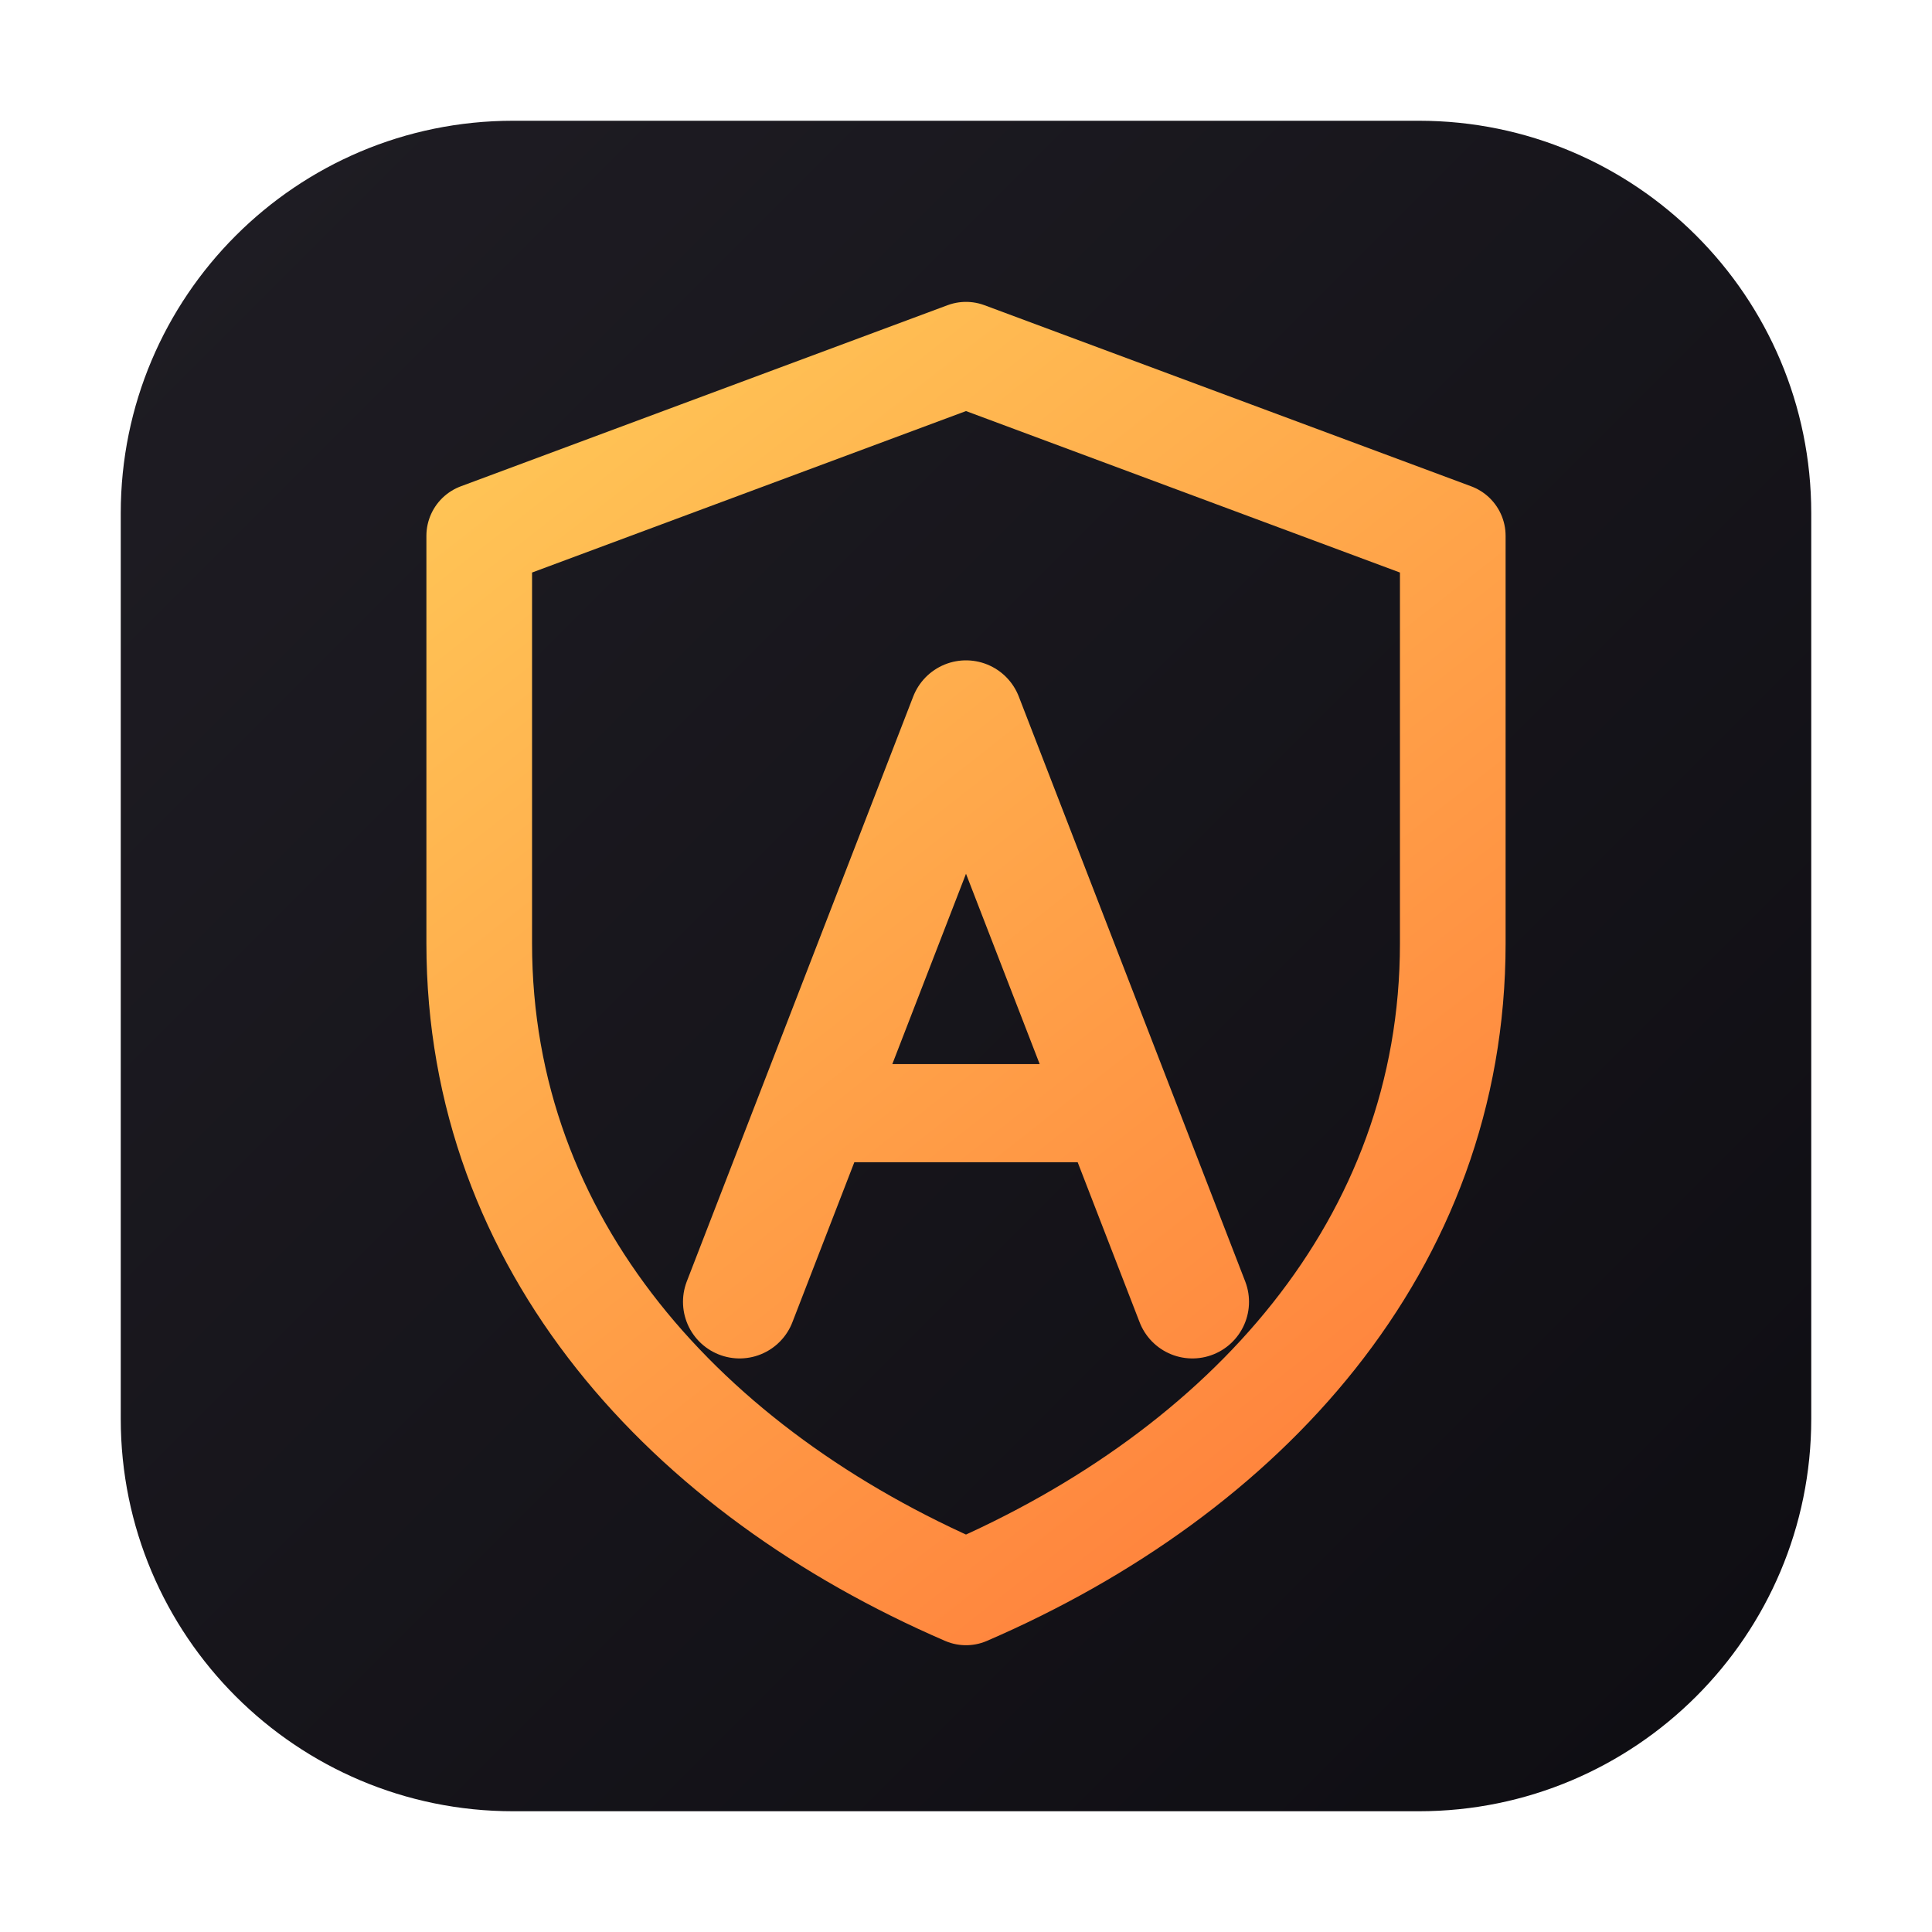
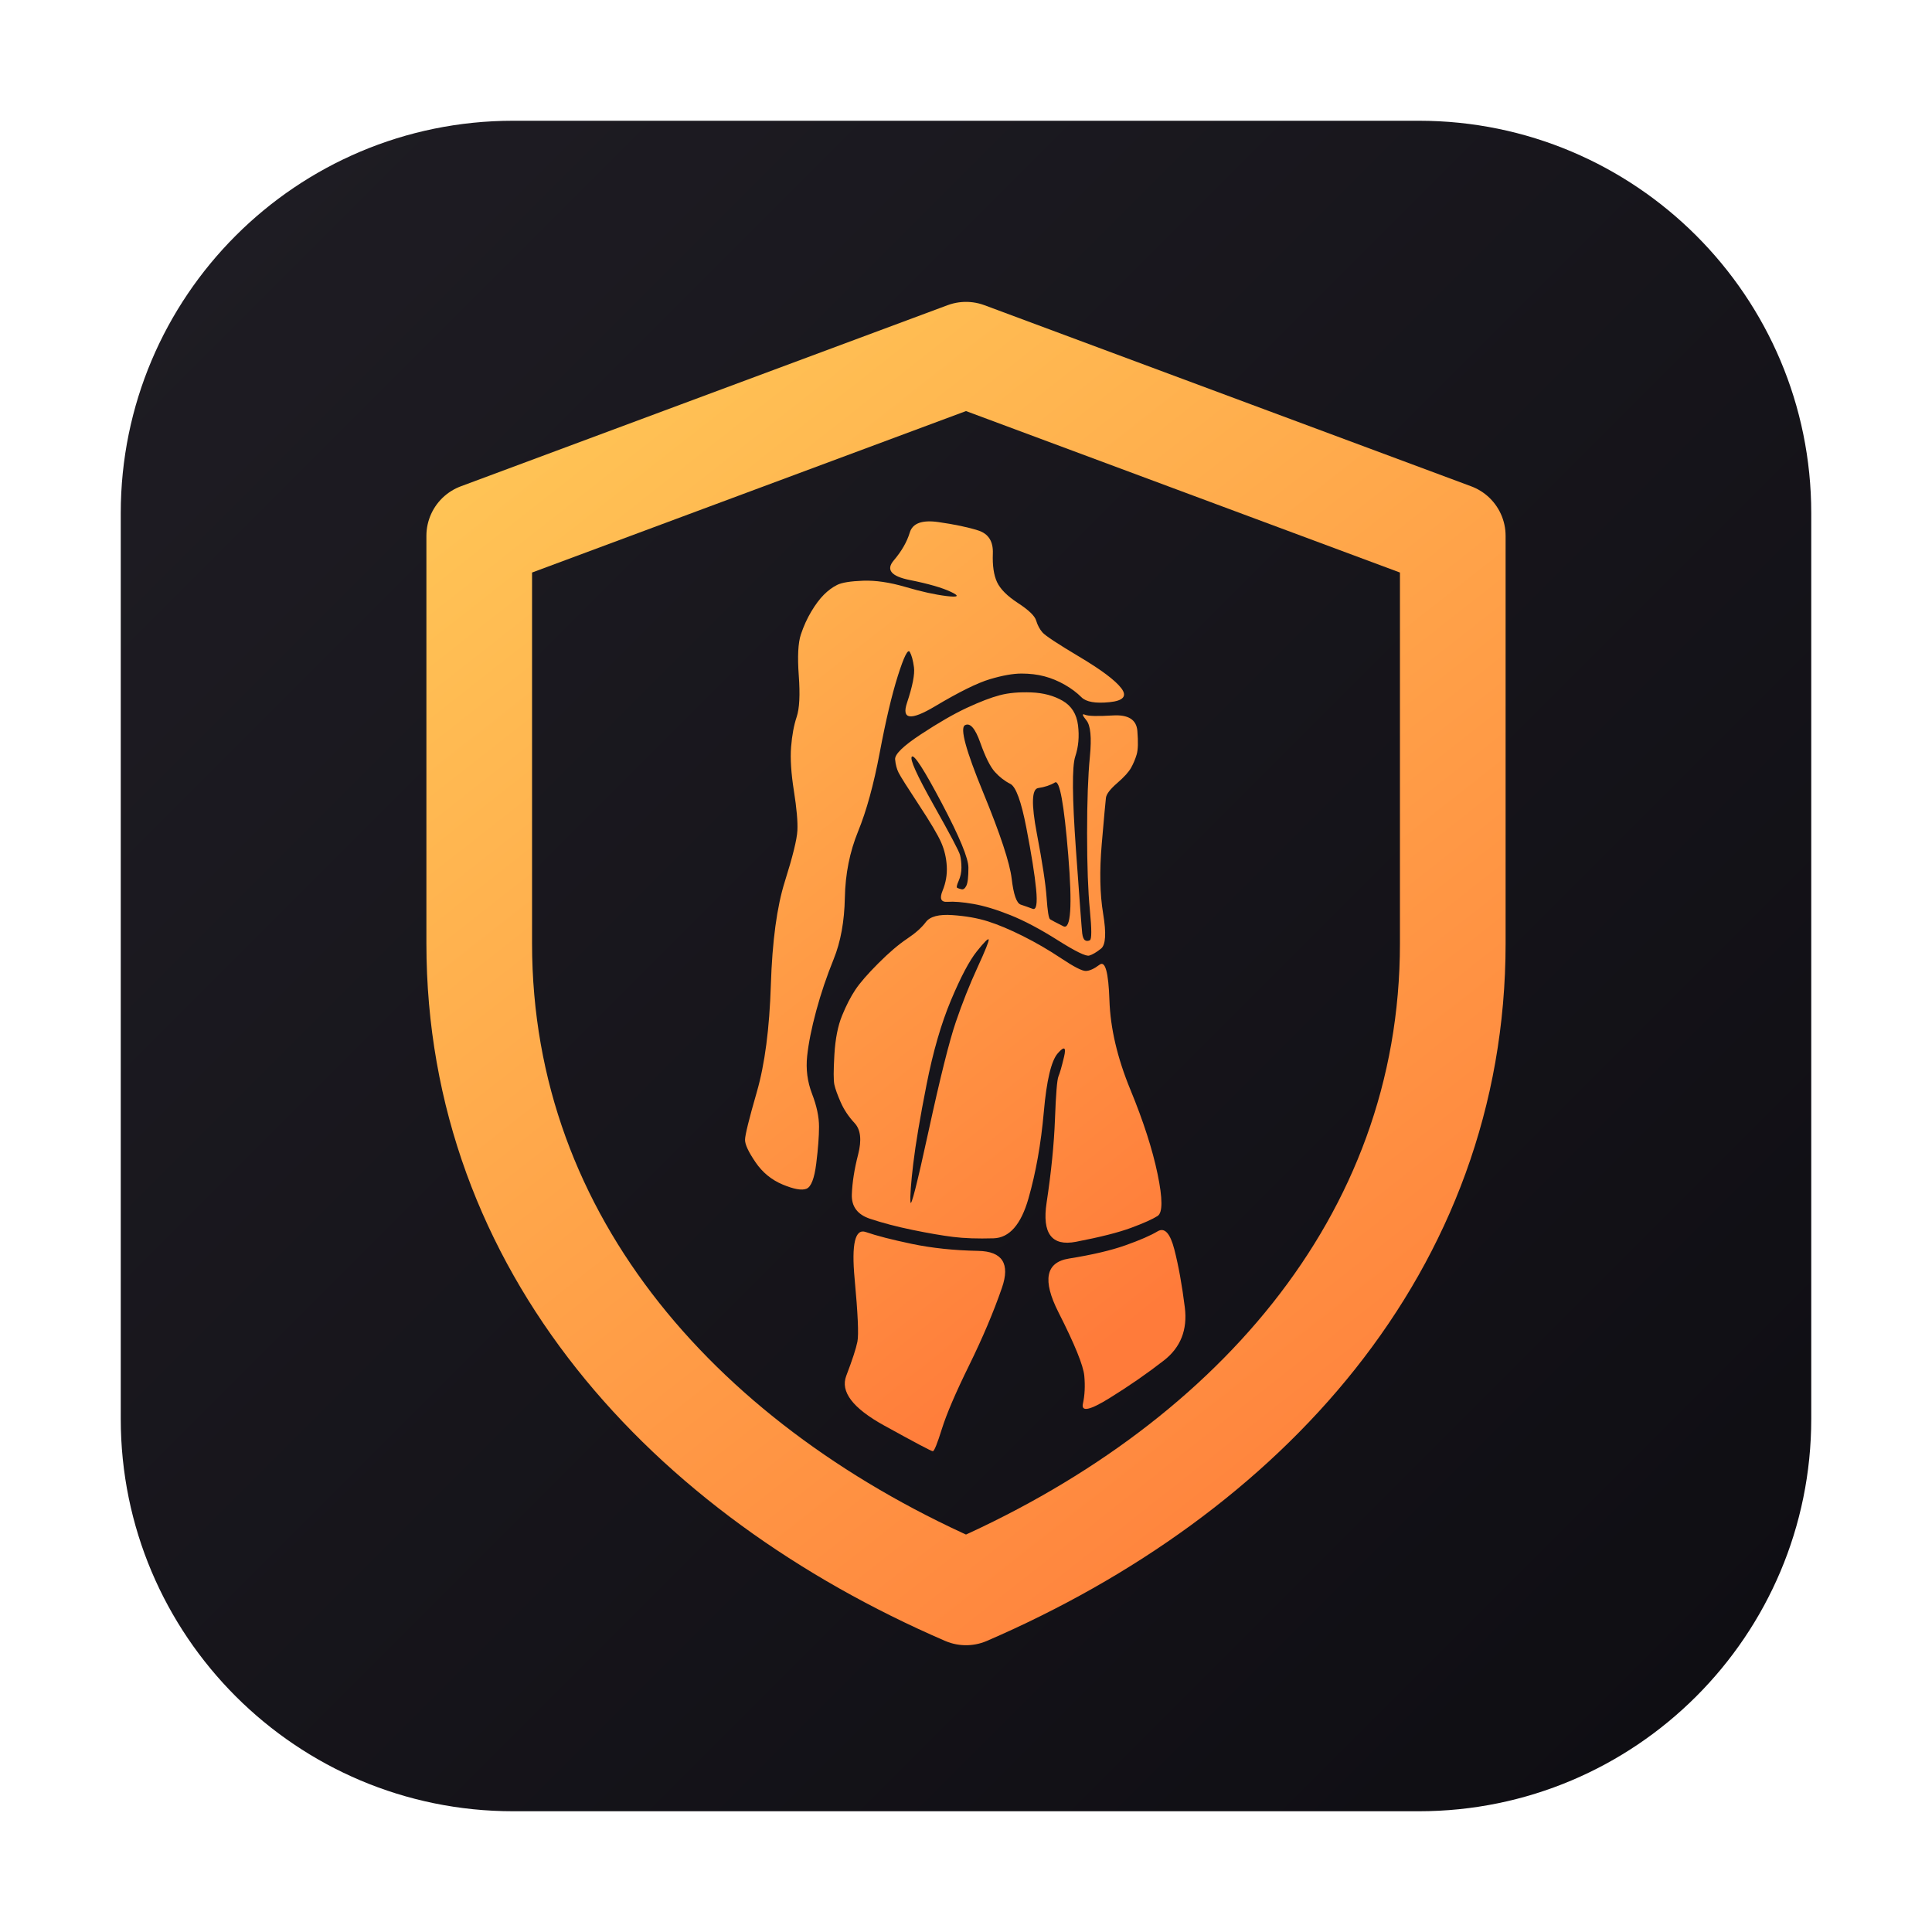
<svg xmlns="http://www.w3.org/2000/svg" viewBox="0 0 1024 1024">
  <defs>
    <linearGradient id="bg" x1="0" y1="0" x2="1" y2="1">
      <stop offset="0" stop-color="#1F1D24" />
      <stop offset="1" stop-color="#0E0D12" />
    </linearGradient>
    <linearGradient id="acc" gradientUnits="userSpaceOnUse" x1="254" y1="188" x2="770" y2="844">
      <stop offset="0" stop-color="#FFC857" />
      <stop offset="1" stop-color="#FF7B3A" />
    </linearGradient>
  </defs>
  <rect x="64" y="64" width="896" height="896" rx="208" fill="url(#bg)" />
  <path d="M512 188 L770 284 V500 C770 660 660 780 512 844 C364 780 254 660 254 500 V284 Z" fill="none" stroke="url(#acc)" stroke-width="56" stroke-linejoin="round" />
-   <path d="M392 690 L512 380 L632 690" fill="none" stroke="url(#acc)" stroke-width="60" stroke-linecap="round" stroke-linejoin="round" />
-   <path d="M438 590 H586" stroke="url(#acc)" stroke-width="52" stroke-linecap="round" />
+   <path d="M580.0 299.0 Q583 289 600.5 291.5 Q618 294 629.0 297.5 Q640 301 639.5 314.0 Q639 327 642.5 334.5 Q646 342 657.5 349.5 Q669 357 670.5 362.0 Q672 367 675.0 370.5 Q678 374 701.5 388.0 Q725 402 731.5 410.5 Q738 419 723.0 420.5 Q708 422 703.0 417.0 Q698 412 691.0 408.0 Q684 404 676.5 402.0 Q669 400 660.0 400.0 Q651 400 637.5 404.0 Q624 408 598.0 423.5 Q572 439 578.0 421.0 Q584 403 583.0 395.5 Q582 388 580.0 384.5 Q578 381 571.5 401.5 Q565 422 558.5 456.5 Q552 491 543.0 513.0 Q534 535 533.5 560.5 Q533 586 525.5 604.5 Q518 623 513.0 641.5 Q508 660 506.5 674.0 Q505 688 510.0 701.0 Q515 714 515.0 724.5 Q515 735 513.0 751.0 Q511 767 506.0 769.0 Q501 771 489.0 766.0 Q477 761 469.5 750.0 Q462 739 462.0 734.0 Q462 729 470.5 699.5 Q479 670 480.5 623.0 Q482 576 490.5 549.0 Q499 522 499.5 512.5 Q500 503 497.0 484.0 Q494 465 495.0 452.5 Q496 440 499.0 431.0 Q502 422 500.5 401.5 Q499 381 502.0 372.0 Q505 363 509.5 355.5 Q514 348 518.5 343.5 Q523 339 528.0 336.5 Q533 334 546.5 333.5 Q560 333 577.0 338.0 Q594 343 606.5 344.5 Q619 346 609.5 341.5 Q600 337 580.0 333.0 Q560 329 568.5 319.0 Q577 309 580.0 299.0 Z M644.5 415.5 Q654 413 667.0 413.5 Q680 414 689.5 419.5 Q699 425 700.5 437.0 Q702 449 698.5 459.5 Q695 470 699.0 526.0 Q703 582 703.5 586.0 Q704 590 705.5 591.0 Q707 592 709.0 591.0 Q711 590 709.0 569.5 Q707 549 707.0 514.5 Q707 480 709.0 459.5 Q711 439 706.5 433.5 Q702 428 705.5 429.5 Q709 431 725.5 430.0 Q742 429 743.0 441.0 Q744 453 742.5 458.0 Q741 463 738.5 467.5 Q736 472 728.5 478.5 Q721 485 720.5 489.0 Q720 493 717.5 522.0 Q715 551 718.5 572.0 Q722 593 717.0 597.0 Q712 601 708.5 602.0 Q705 603 686.0 591.0 Q667 579 652.0 573.0 Q637 567 625.5 565.0 Q614 563 607.0 563.5 Q600 564 603.5 555.5 Q607 547 606.5 538.0 Q606 529 602.5 521.0 Q599 513 586.5 494.0 Q574 475 572.0 471.0 Q570 467 569.5 461.5 Q569 456 588.0 443.5 Q607 431 621.0 424.5 Q635 418 644.5 415.5 Z M630.5 449.5 Q625 434 619.5 437.0 Q614 440 632.5 485.0 Q651 530 653.0 547.0 Q655 564 659.5 565.5 Q664 567 668.0 568.5 Q672 570 670.5 554.5 Q669 539 663.5 510.5 Q658 482 652.0 479.0 Q646 476 641.0 470.5 Q636 465 630.5 449.5 Z M603.0 493.0 Q584 457 581.5 459.5 Q579 462 597.0 494.0 Q615 526 616.0 530.0 Q617 534 617.0 539.0 Q617 544 615.0 548.5 Q613 553 614.0 553.5 Q615 554 617.0 554.5 Q619 555 620.5 552.0 Q622 549 622.0 539.0 Q622 529 603.0 493.0 Z M693.5 530.0 Q689 475 684.0 478.0 Q679 481 672.0 482.0 Q665 483 671.0 514.5 Q677 546 678.0 560.5 Q679 575 680.5 576.0 Q682 577 690.0 581.0 Q698 585 693.5 530.0 Z M591.5 578.0 Q596 572 610.5 573.0 Q625 574 636.0 577.5 Q647 581 661.0 588.0 Q675 595 688.5 604.0 Q702 613 706.0 613.0 Q710 613 716.0 608.5 Q722 604 723.0 634.0 Q724 664 738.0 698.0 Q752 732 757.5 758.5 Q763 785 757.5 788.5 Q752 792 738.5 797.0 Q725 802 699.0 807.0 Q673 812 678.0 779.0 Q683 746 684.0 719.0 Q685 692 686.5 688.5 Q688 685 690.5 674.5 Q693 664 686.0 672.0 Q679 680 676.0 714.0 Q673 748 665.0 776.0 Q657 804 640.0 804.5 Q623 805 611.0 803.5 Q599 802 582.0 798.5 Q565 795 551.5 790.5 Q538 786 538.5 773.0 Q539 760 543.0 744.5 Q547 729 540.5 722.0 Q534 715 530.5 707.0 Q527 699 526.0 694.5 Q525 690 526.0 673.0 Q527 656 531.5 645.0 Q536 634 541.0 626.5 Q546 619 557.5 607.5 Q569 596 578.0 590.0 Q587 584 591.5 578.0 Z M636.5 590.5 Q636 589 628.0 599.0 Q620 609 609.5 634.0 Q599 659 592.0 694.5 Q585 730 582.5 751.0 Q580 772 580.5 778.5 Q581 785 593.5 727.5 Q606 670 613.0 649.5 Q620 629 628.5 610.5 Q637 592 636.5 590.5 Z M757.5 799.5 Q765 795 769.5 812.5 Q774 830 777.0 854.0 Q780 878 762.0 892.0 Q744 906 723.0 919.0 Q702 932 704.0 923.0 Q706 914 705.0 903.0 Q704 892 686.5 857.5 Q669 823 694.0 819.0 Q719 815 734.5 809.5 Q750 804 757.5 799.5 Z M540.5 833.5 Q537 796 548.5 800.0 Q560 804 581.5 808.5 Q603 813 629.0 813.5 Q655 814 646.0 840.0 Q637 866 622.5 895.5 Q608 925 603.0 941.0 Q598 957 596.5 957.0 Q595 957 561.5 938.5 Q528 920 534.5 903.0 Q541 886 542.5 878.5 Q544 871 540.5 833.5 Z" transform="translate(53 61) scale(.74)" fill="url(#acc)" fill-rule="evenodd" />
</svg>
